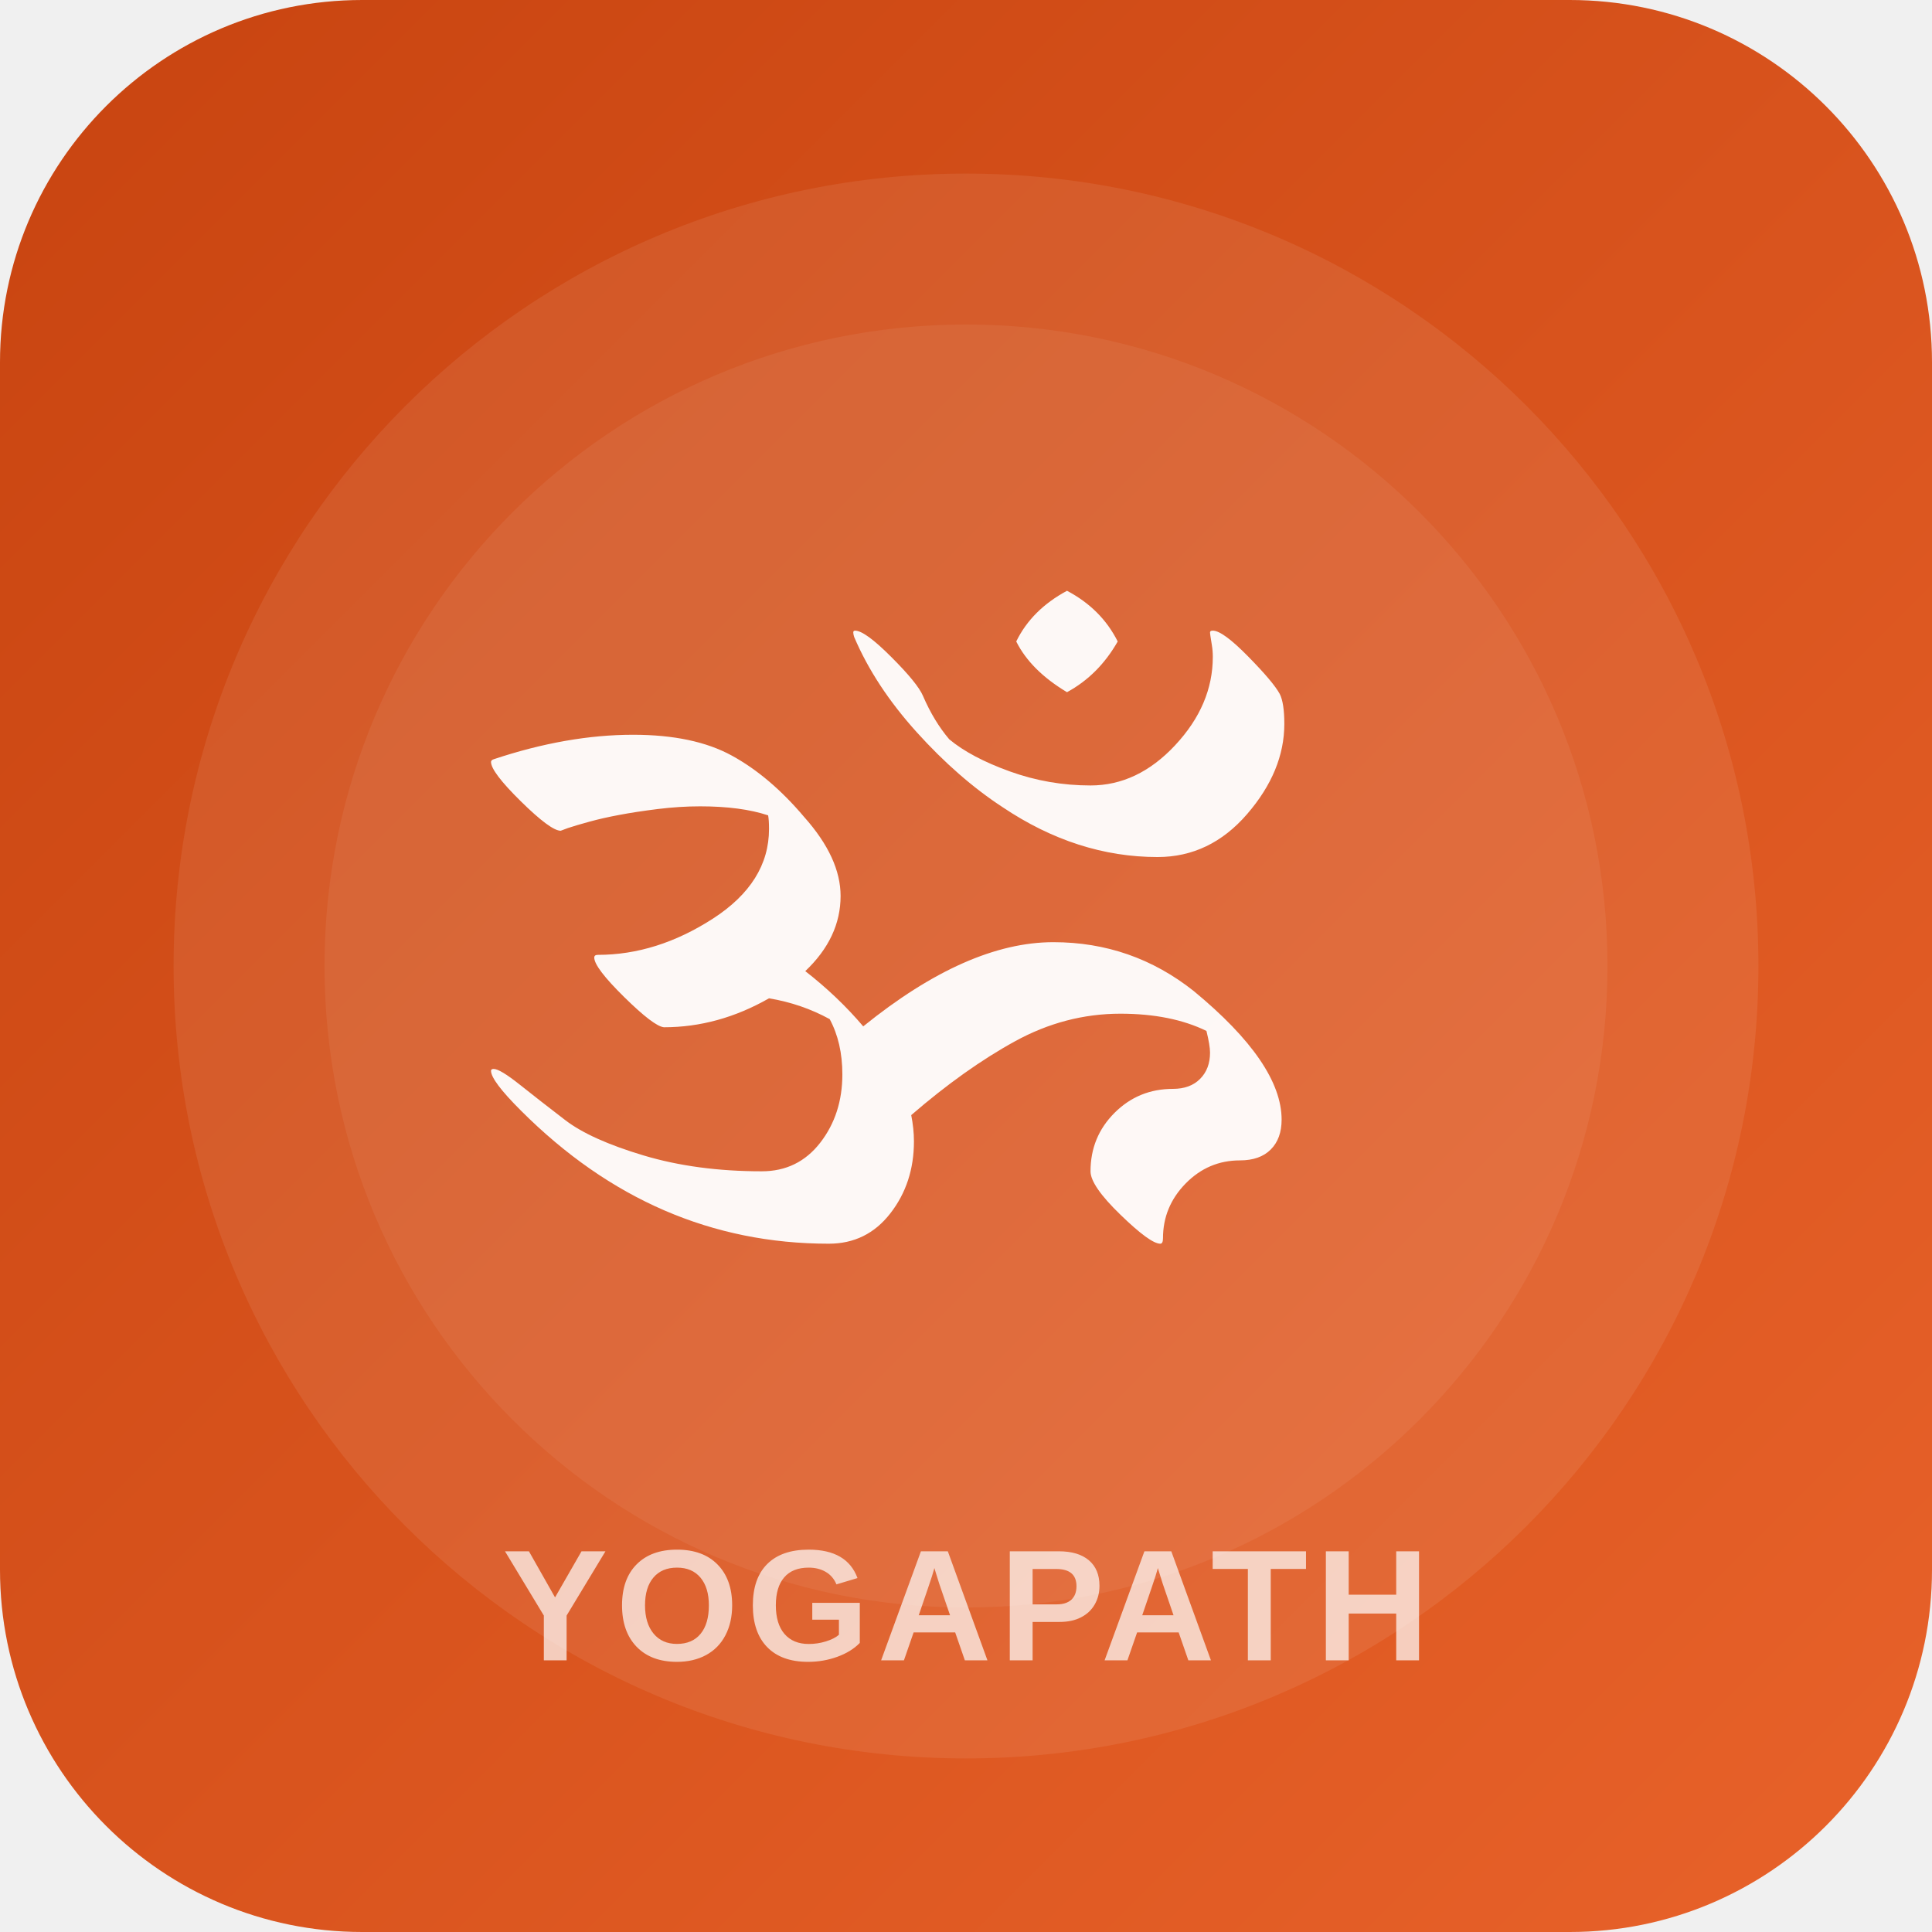
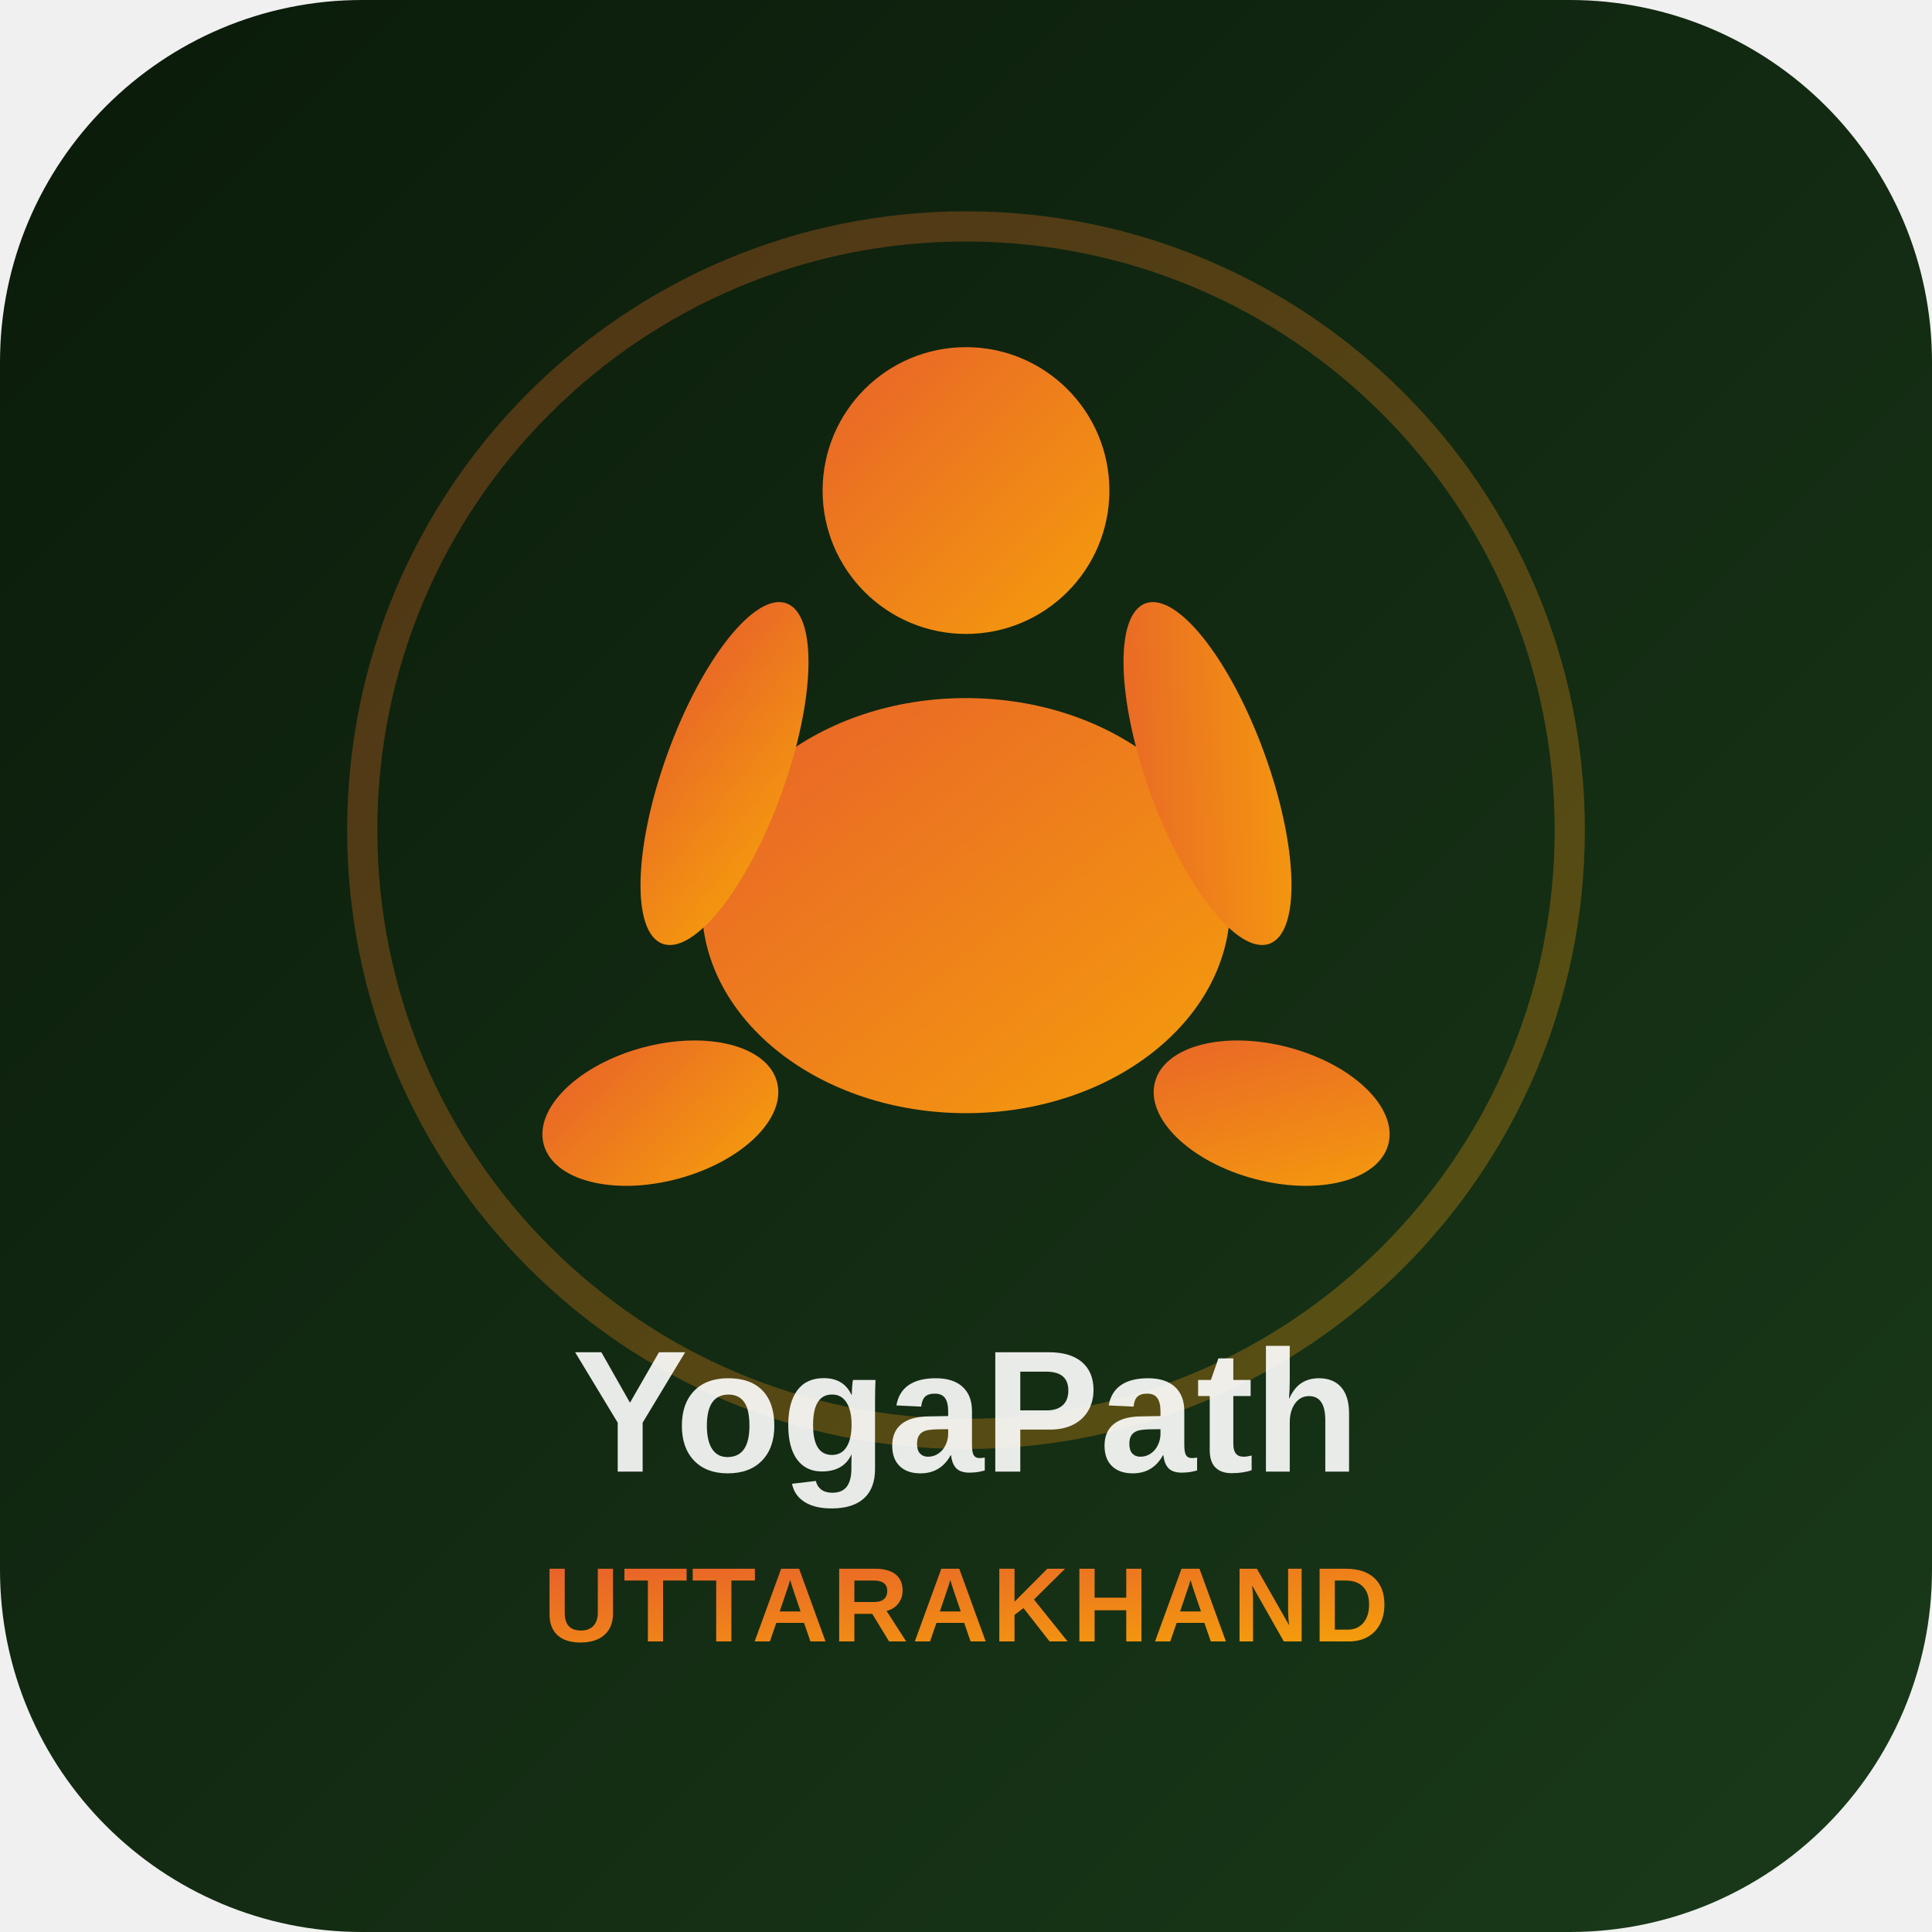
<svg xmlns="http://www.w3.org/2000/svg" viewBox="0 0 512 512">
  <defs>
    <linearGradient id="bg" x1="0%" y1="0%" x2="100%" y2="100%">
-       <stop offset="0%" style="stop-color:#C84410" />
-       <stop offset="100%" style="stop-color:#E8622A" />
+       <stop offset="0%" style="stop-color:#0A1A0A" />
+       <stop offset="100%" style="stop-color:#1A3A1A" />
+     </linearGradient>
+     <linearGradient id="accent" x1="0%" y1="0%" x2="100%" y2="100%">
+       <stop offset="0%" style="stop-color:#E8622A" />
+       <stop offset="100%" style="stop-color:#F59E0B" />
    </linearGradient>
  </defs>
  <rect width="512" height="512" rx="96" fill="url(#bg)" />
-   <circle cx="256" cy="256" r="210" fill="rgba(255,255,255,0.08)" />
-   <circle cx="256" cy="256" r="170" fill="rgba(255,255,255,0.06)" />
-   <text x="256" y="320" text-anchor="middle" font-size="240" fill="white" font-family="serif" opacity="0.95">ॐ</text>
-   <text x="256" y="440" text-anchor="middle" font-size="42" fill="rgba(255,255,255,0.7)" font-family="Arial, sans-serif" font-weight="bold" letter-spacing="2">YOGAPATH</text>
+   <circle cx="256" cy="220" r="160" fill="none" stroke="url(#accent)" stroke-width="8" opacity="0.3" />
+   <circle cx="256" cy="130" r="38" fill="url(#accent)" />
+   <ellipse cx="256" cy="240" rx="70" ry="55" fill="url(#accent)" />
+   <ellipse cx="175" cy="295" rx="32" ry="18" fill="url(#accent)" transform="rotate(-15,175,295)" />
+   <ellipse cx="337" cy="295" rx="32" ry="18" fill="url(#accent)" transform="rotate(15,337,295)" />
+   <ellipse cx="192" cy="205" rx="16" ry="48" fill="url(#accent)" transform="rotate(20,192,205)" />
+   <ellipse cx="320" cy="205" rx="16" ry="48" fill="url(#accent)" transform="rotate(-20,320,205)" />
+   <text x="256" y="390" text-anchor="middle" font-size="46" fill="white" font-family="Arial, sans-serif" font-weight="bold" opacity="0.9">YogaPath</text>
+   <text x="256" y="435" text-anchor="middle" font-size="28" fill="url(#accent)" font-family="Arial, sans-serif" font-weight="bold" letter-spacing="1">UTTARAKHAND</text>
</svg>
